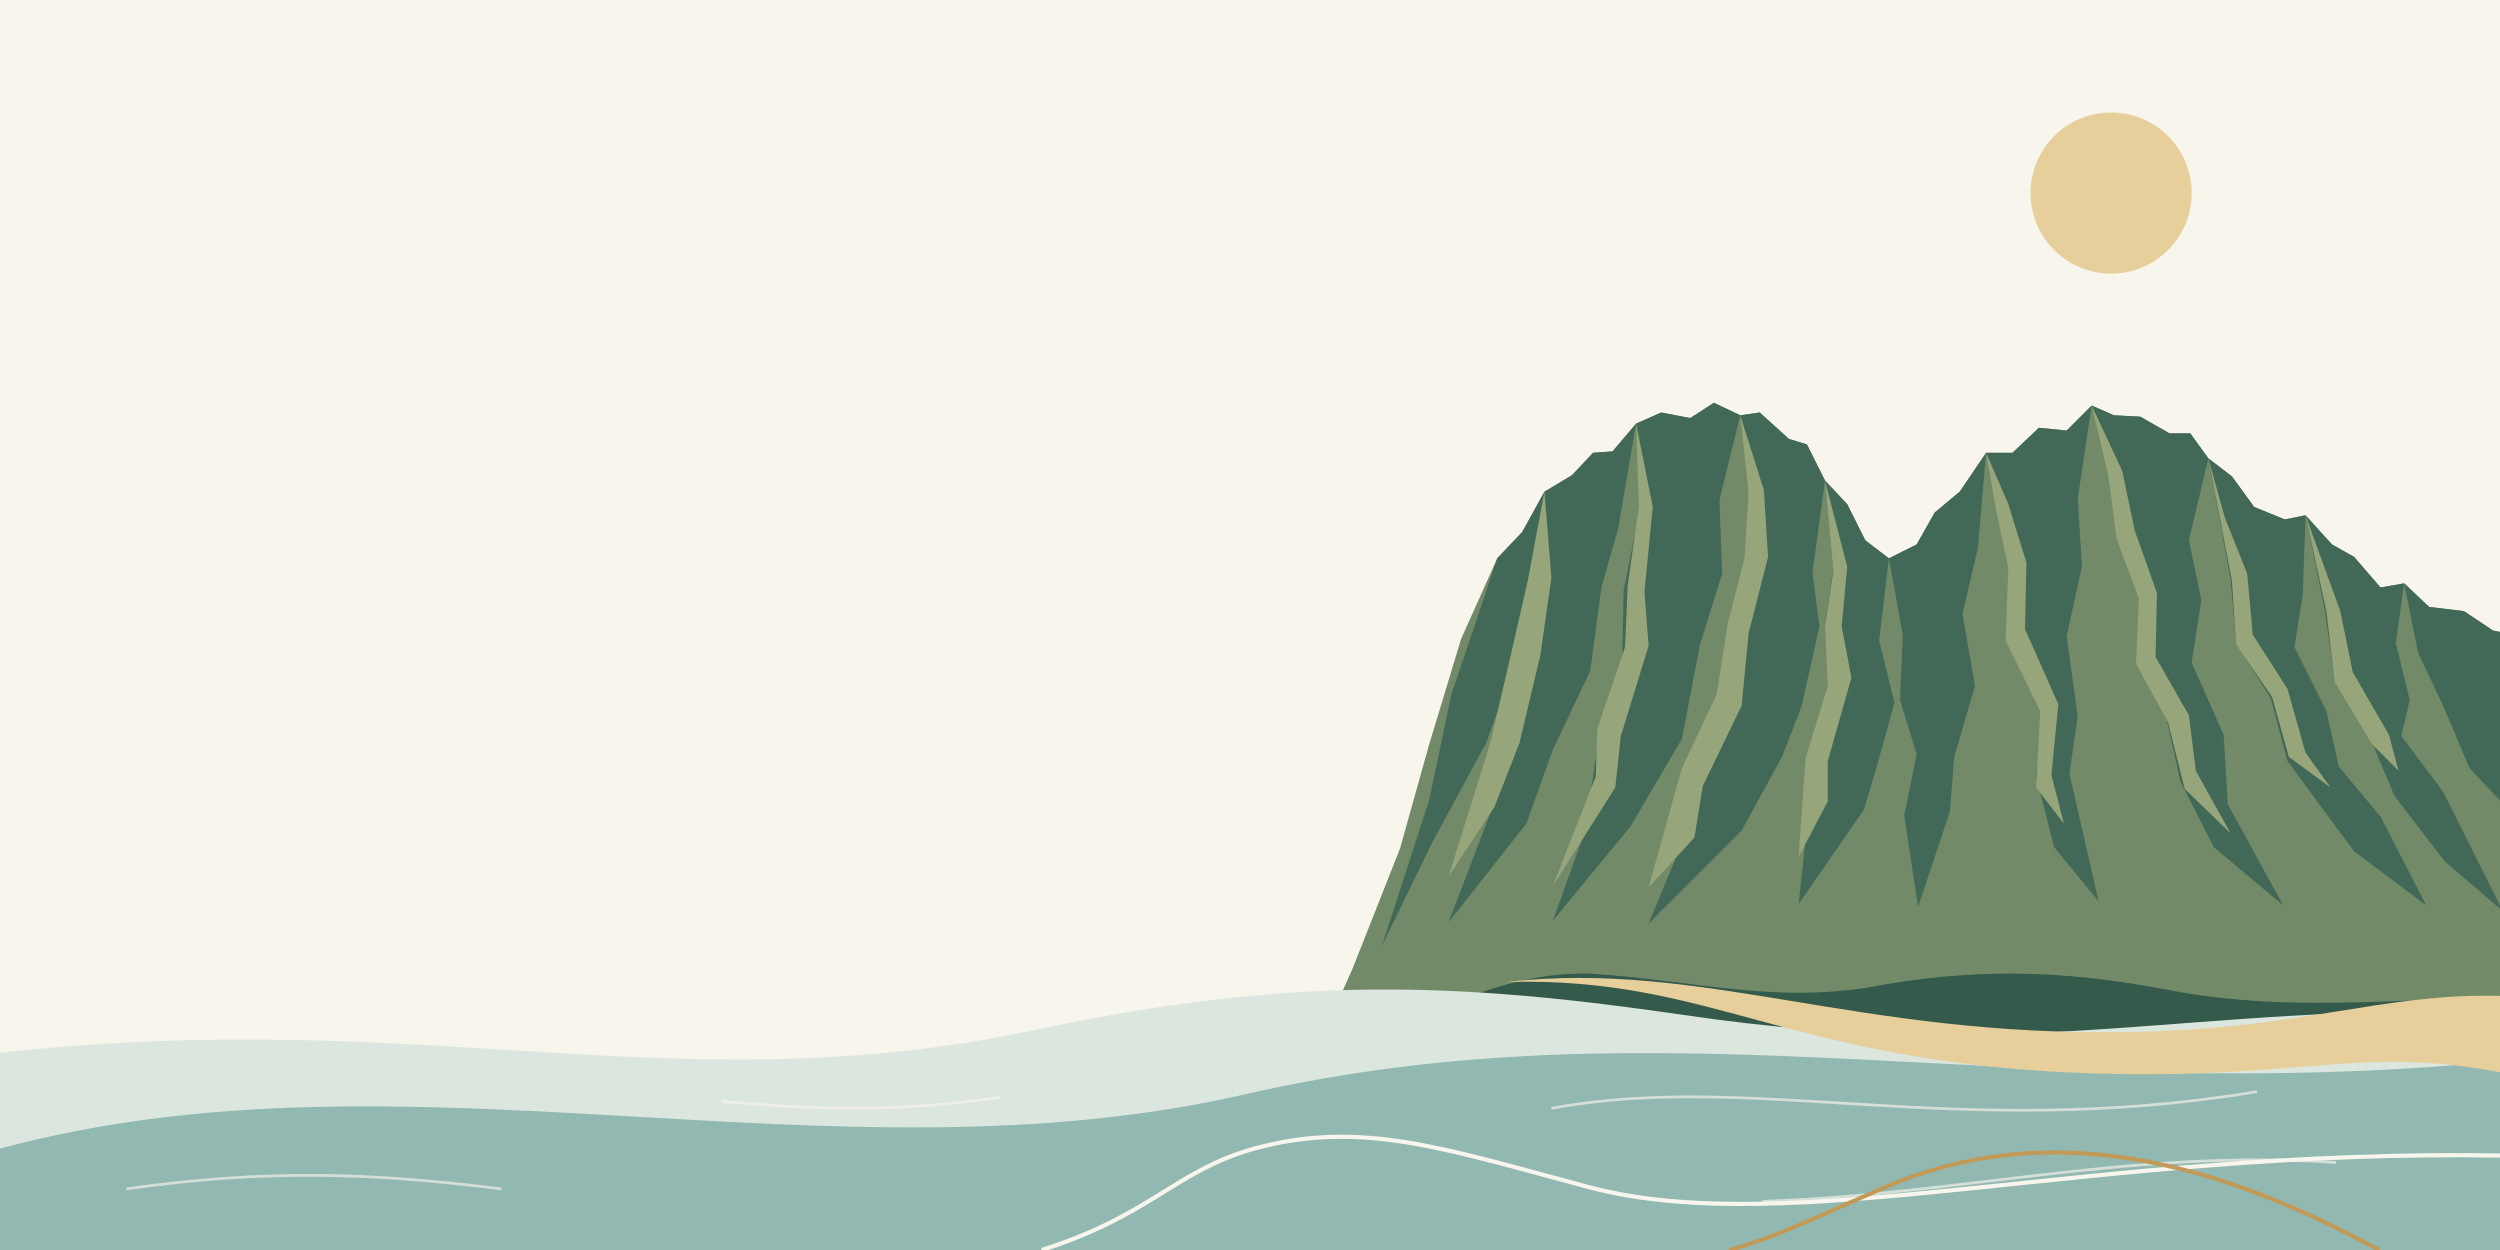
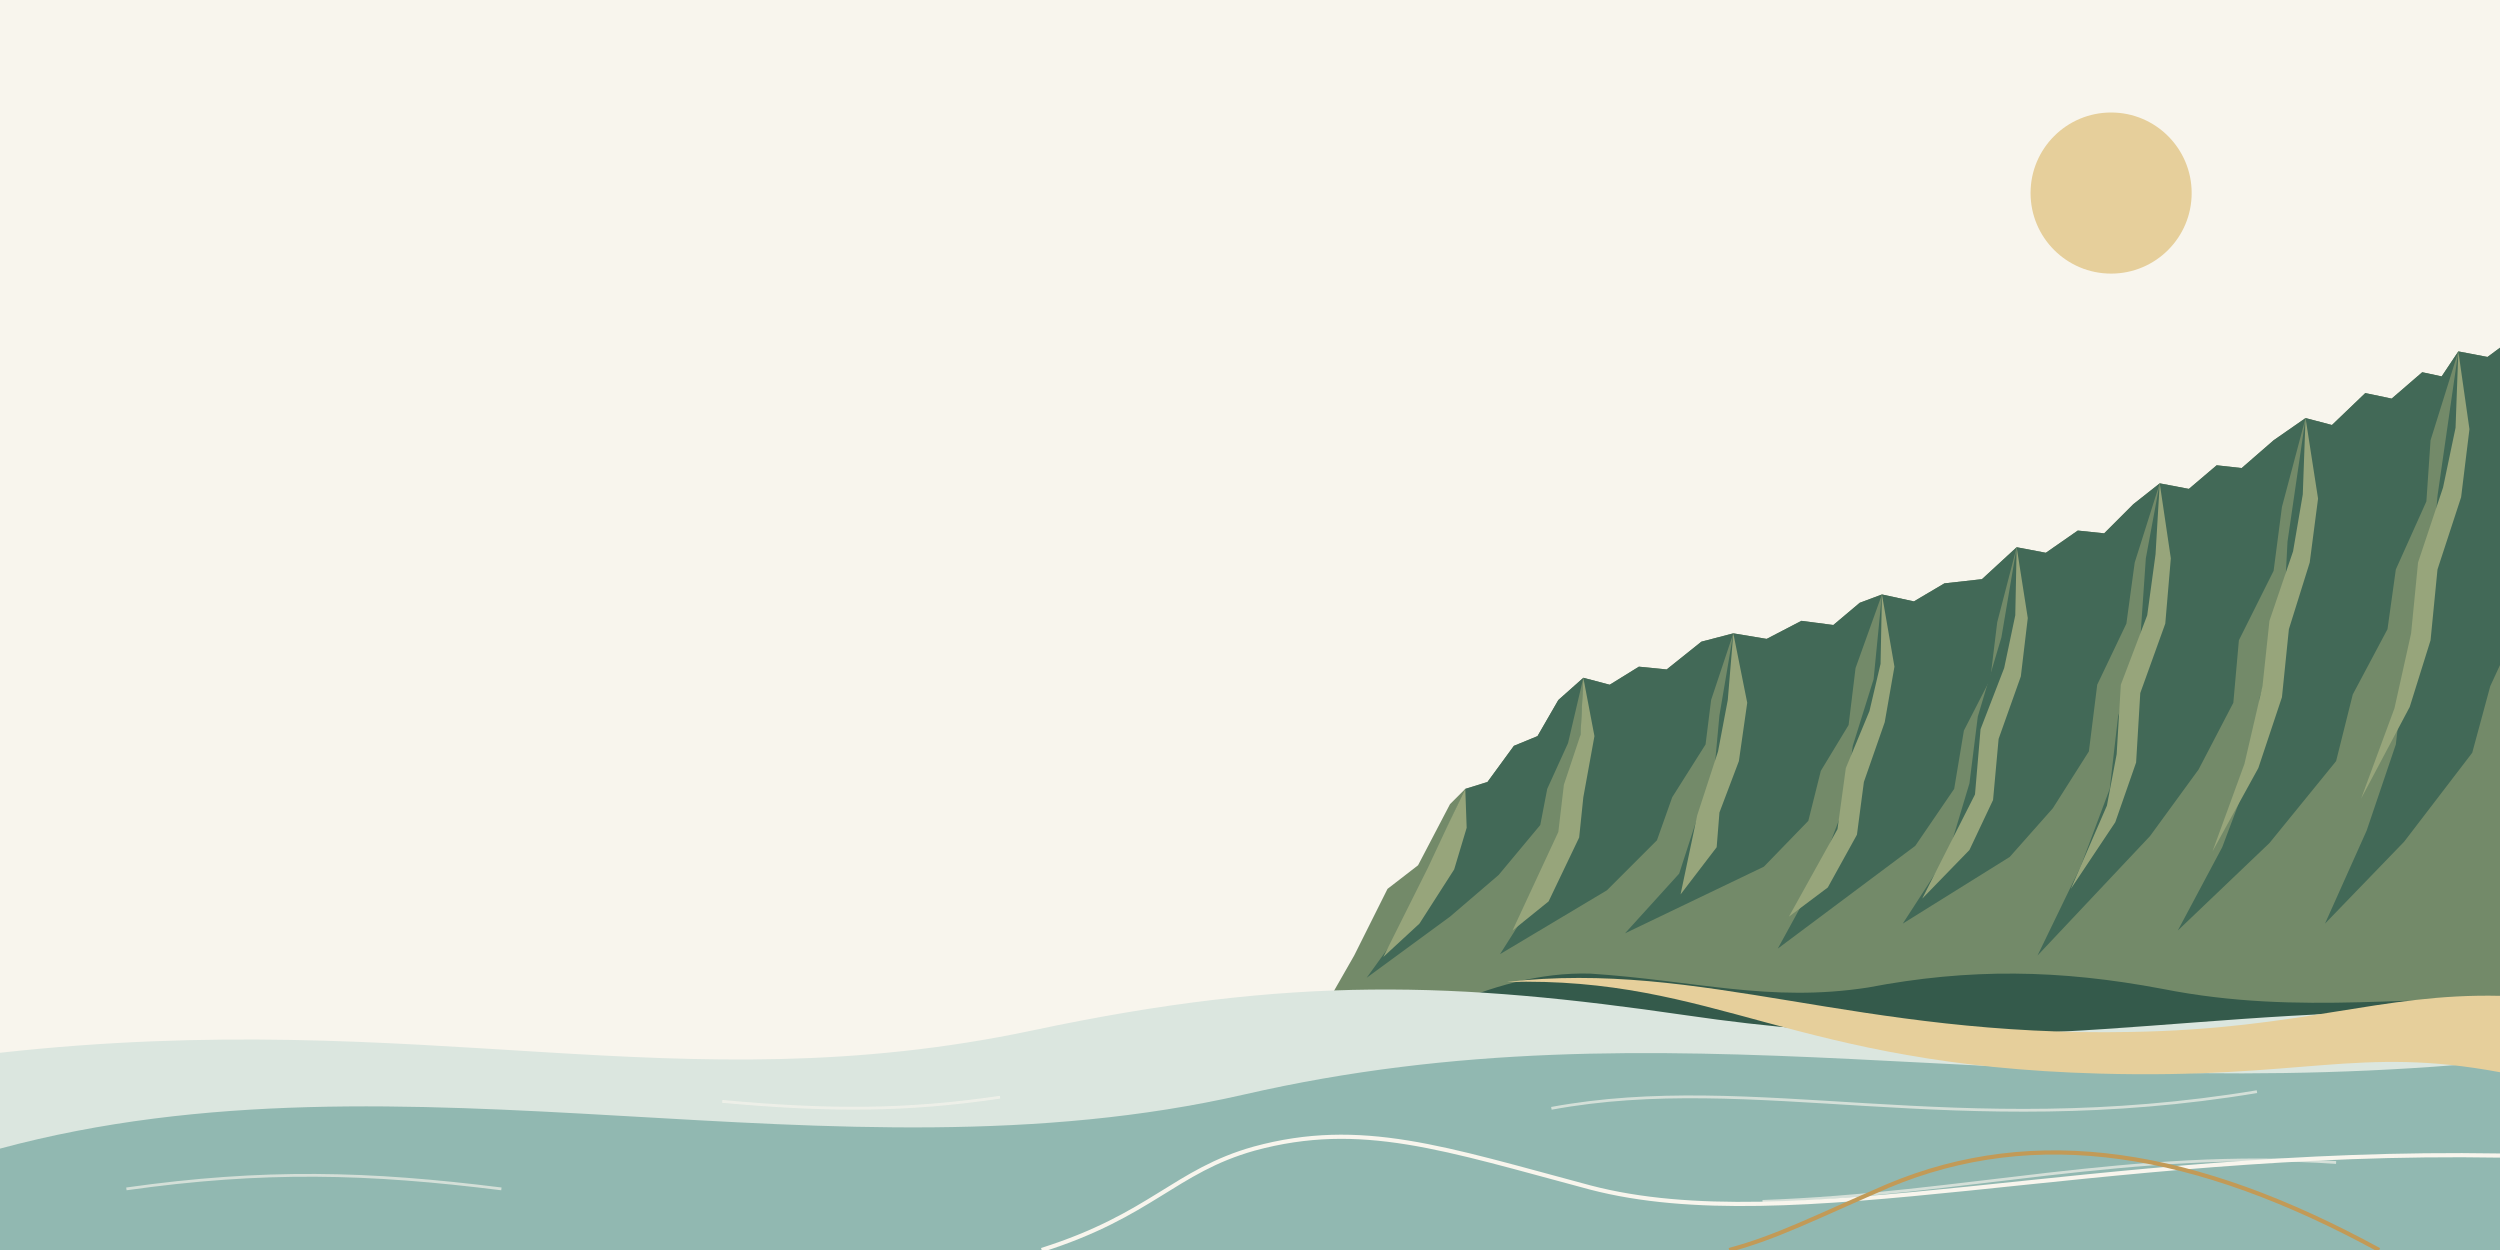
<svg xmlns="http://www.w3.org/2000/svg" width="1800" height="900" viewBox="0 0 1800 900" fill="none">
  <rect width="1800" height="900" fill="#f8f5ed" />
  <circle cx="1520" cy="139" r="58" fill="#e6cf9b" />
  <g id="pali-cliffs">
-     <path d="M938 778L974 697 1008 611 1029 536 1052 460 1078 402 1096 383 1112 354 1132 342 1147 326 1161 325 1178 305 1196 297 1217 301 1234 290 1253 299 1267 297 1288 316 1301 320 1314 346 1330 363 1343 389 1360 402 1380 392 1393 369 1411 354 1430 326 1449 326 1468 308 1488 310 1506 292 1522 299 1541 300 1562 312 1577 312 1590 330 1607 343 1623 365 1645 374 1660 371 1679 392 1695 401 1714 423 1731 420 1749 437 1774 440 1795 454 1840 463V798Z" fill="#738a69" />
+     <path d="M923 779L975 688 999 640 1021 623 1044 579 1055 568 1071 563 1090 537 1107 530 1122 504 1140 488 1159 493 1180 480 1200 482 1225 462 1248 456 1272 460 1297 447 1320 450 1339 434 1355 428 1378 433 1400 420 1427 417 1452 394 1473 398 1496 382 1515 384 1536 363 1555 348 1576 352 1596 335 1614 337 1637 317 1660 301 1679 306 1703 283 1722 287 1744 268 1758 271 1770 253 1791 257 1814 240 1828 243 1840 234V798Z" fill="#738a69" />
    <g fill="#426957">
-       <path d="M1078 402L1096 383 1112 354 1104 420 1091 477 1070 535 1031 607 995 681 1029 576 1045 500Z" />
-       <path d="M1112 354L1132 342 1147 326 1161 325 1178 305 1165 381 1153 423 1145 483 1118 540 1099 593 1043 664 1074 583 1089 527 1098 476 1107 424Z" />
-       <path d="M1178 305L1196 297 1217 301 1234 290 1253 299 1238 360 1240 413 1224 464 1211 532 1174 595 1118 663 1141 599 1150 539 1168 475 1169 425 1181 366Z" />
-       <path d="M1253 299L1267 297 1288 316 1301 320 1314 346 1305 412 1310 451 1297 509 1283 545 1254 598 1187 665 1211 607 1220 558 1238 502 1244 451 1259 405 1261 354Z" />
-       <path d="M1314 346L1330 363 1343 389 1360 402 1353 461 1364 506 1351 553 1342 583 1295 651 1301 595 1300 548 1317 497 1314 450 1320 409Z" />
-       <path d="M1360 402L1380 392 1393 369 1411 354 1430 326 1424 395 1413 442 1422 494 1407 545 1404 584 1381 653 1371 587 1380 543 1368 504 1370 457Z" />
-       <path d="M1430 326L1449 326 1468 308 1488 310 1506 292 1496 359 1499 408 1488 458 1496 516 1490 557 1511 649 1479 610 1466 559 1472 512 1450 460 1449 407 1440 362Z" />
-       <path d="M1506 292L1522 299 1541 300 1562 312 1577 312 1590 330 1576 389 1585 432 1578 477 1601 529 1604 579 1644 652 1594 610 1570 563 1560 518 1541 479 1541 431 1526 385 1520 338Z" />
-       <path d="M1590 330L1607 343 1623 365 1645 374 1660 371 1658 428 1652 466 1675 512 1684 552 1714 588 1747 652 1695 613 1672 582 1647 548 1635 503 1610 463 1606 417Z" />
-       <path d="M1660 371L1679 392 1695 401 1714 423 1731 420 1725 463 1735 504 1729 530 1759 570 1802 656 1760 620 1724 573 1708 535 1681 490 1674 440Z" />
-       <path d="M1731 420L1749 437 1774 440 1795 454 1840 463V641L1809 586 1778 553 1759 508 1741 470Z" />
+       <path d="M1055 568L1071 563 1090 537 1107 530 1122 504 1140 488 1129 535 1114 568 1109 594 1079 630 1044 660 984 704 1015 661 1037 620 1042 596Z" />
+       <path d="M1140 488L1159 493 1180 480 1200 482 1225 462 1248 456 1232 504 1228 536 1204 574 1193 605 1157 641 1080 687 1106 646 1124 602 1128 569 1138 532Z" />
+       <path d="M1248 456L1272 460 1297 447 1320 450 1339 434 1355 428 1336 481 1331 522 1311 555 1302 591 1270 624 1170 672 1209 629 1221 592 1234 558 1238 515Z" />
+       <path d="M1355 428L1378 433 1400 420 1427 417 1452 394 1438 448 1433 489 1414 526 1407 568 1379 609 1280 683 1309 630 1328 580 1334 537 1349 489Z" />
+       <path d="M1452 394L1473 398 1496 382 1515 384 1536 363 1555 348 1537 405 1531 449 1510 493 1504 541 1478 582 1447 617 1370 665 1403 614 1418 564 1424 516 1441 459Z" />
+       <path d="M1555 348L1576 352 1596 335 1614 337 1637 317 1660 301 1643 365 1637 411 1612 461 1608 506 1583 554 1548 602 1467 688 1498 624 1519 568 1525 516 1541 460 1545 402Z" />
+       <path d="M1660 301L1679 306 1703 283 1722 287 1744 268 1758 271 1770 253 1750 317 1747 361 1725 410 1719 453 1694 500 1682 548 1634 607 1568 670 1600 610 1623 549 1627 502 1644 448 1647 390Z" />
+       <path d="M1770 253L1791 257 1814 240 1828 243 1840 234V350L1823 396 1817 442 1793 494 1780 542 1731 606 1674 665 1704 598 1725 536 1731 484 1749 425 1755 357Z" />
    </g>
    <g fill="#97a57b">
-       <path d="M1112 354L1117 416 1109 472 1094 535 1076 581 1043 631 1073 535 1087 475 1100 418Z" />
-       <path d="M1178 305L1190 365 1184 426 1187 465 1167 530 1163 567 1118 638 1149 559 1150 525 1170 466 1172 421 1180 365Z" />
-       <path d="M1253 299L1270 353 1273 401 1259 456 1254 508 1226 566 1220 603 1187 639 1211 553 1236 500 1244 449 1256 402 1259 355Z" />
-       <path d="M1314 346L1330 408 1326 451 1333 488 1316 548 1316 577 1295 617 1300 546 1316 494 1314 451 1320 411Z" />
-       <path d="M1430 326L1446 363 1459 405 1458 453 1482 507 1477 558 1486 593 1466 567 1469 512 1444 461 1446 409 1437 366Z" />
-       <path d="M1506 292L1528 339 1537 382 1553 427 1552 473 1576 515 1581 555 1606 600 1573 568 1561 520 1538 478 1540 431 1524 388 1518 342Z" />
-       <path d="M1590 330L1602 373 1618 413 1622 457 1647 496 1660 542 1678 567 1648 545 1636 502 1610 464 1607 418Z" />
-       <path d="M1660 371L1685 440 1694 484 1720 529 1727 555 1708 536 1681 491 1675 440Z" />
+       <path d="M1055 568L1056 596 1047 626 1022 665 996 689 1028 625 1043 593Z" />
+       <path d="M1140 488L1148 530 1140 574 1137 603 1115 649 1089 670 1122 599 1126 565 1138 529Z" />
+       <path d="M1248 456L1258 506 1252 548 1238 585 1236 610 1210 644 1222 587 1237 541 1244 504Z" />
+       <path d="M1355 428L1364 480 1357 520 1342 563 1337 601 1316 639 1288 660 1323 597 1329 553 1346 512 1354 478Z" />
+       <path d="M1452 394L1460 445 1455 487 1439 532 1435 576 1418 612 1384 647 1422 572 1426 525 1443 481 1451 443Z" />
+       <path d="M1555 348L1563 402 1559 449 1541 499 1538 549 1523 592 1491 640 1517 580 1524 543 1527 493 1546 443 1552 399Z" />
+       <path d="M1660 301L1669 359 1663 405 1648 453 1643 502 1626 553 1593 613 1616 550 1629 494 1634 447 1651 397 1658 356Z" />
+       <path d="M1770 253L1778 309 1772 358 1755 410 1750 461 1735 509 1700 575 1724 510 1736 456 1741 405 1759 351 1768 308Z" />
    </g>
    <path d="M931 786C1003 741 1073 699 1145 701C1221 706 1274 722 1345 711C1418 697 1483 698 1557 712C1658 732 1740 715 1840 720V810Z" fill="#345a4b" />
  </g>
  <path d="M0 758c307-34 487 38 743-16 188-40 306-35 471-11 245 36 364-9 586-2v171H0Z" fill="#dbe6df" />
  <path d="M0 827c293-79 599 29 896-39 305-70 559 10 904-24v136H0Z" fill="#91b8b1" />
  <path d="M1085 707c141-16 252 40 449 36 123-2 180-28 266-26v55c-102-19-142 5-288 1-222-6-276-70-427-66Z" fill="#e6cf9b" />
  <path d="M1800 832c-294-5-510 61-655 23-105-28-165-49-242-28-57 16-74 48-153 73" stroke="#f8f5ed" stroke-width="3" />
  <path d="M1117 798c146-27 291 24 508-12M1269 865c144-5 266-38 413-28M91 856c99-14 174-12 270 0M520 793c77 7 132 7 200-3" stroke="#f8f5ed" stroke-width="2" opacity=".65" />
  <path d="M1713 900c-132-72-247-91-354-46-51 22-80 37-114 46" stroke="#c29a57" stroke-width="3" />
</svg>
